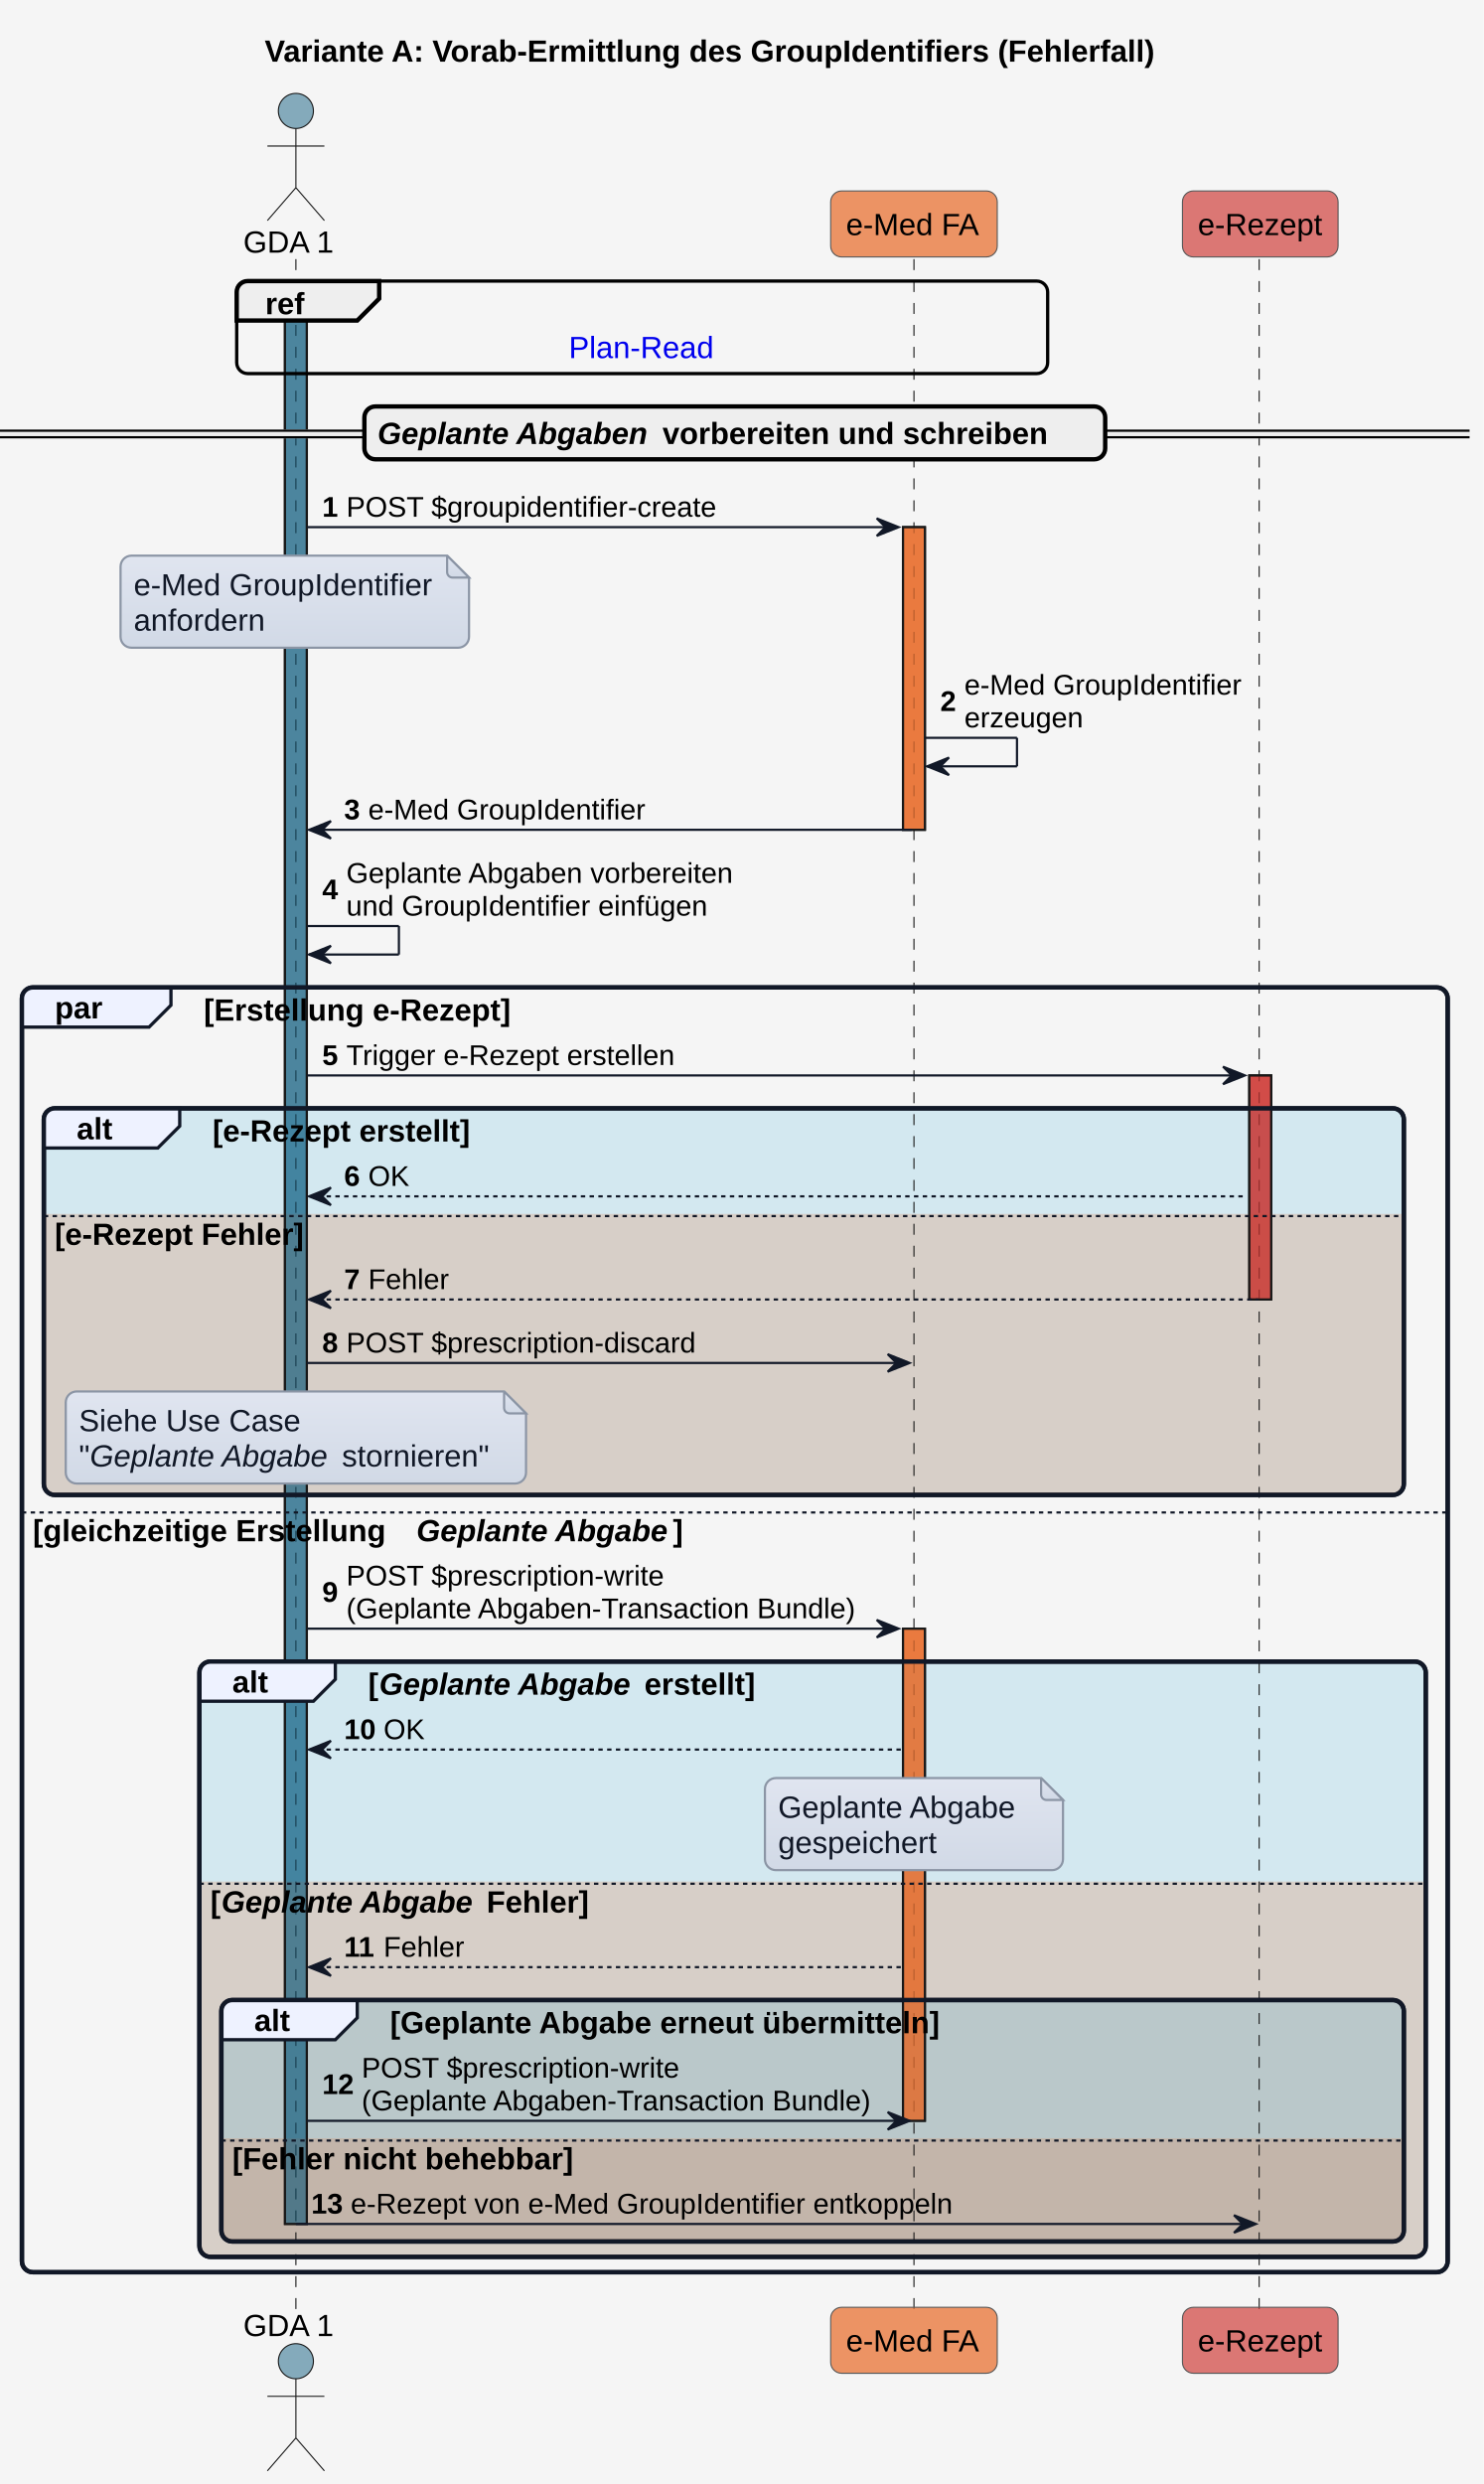
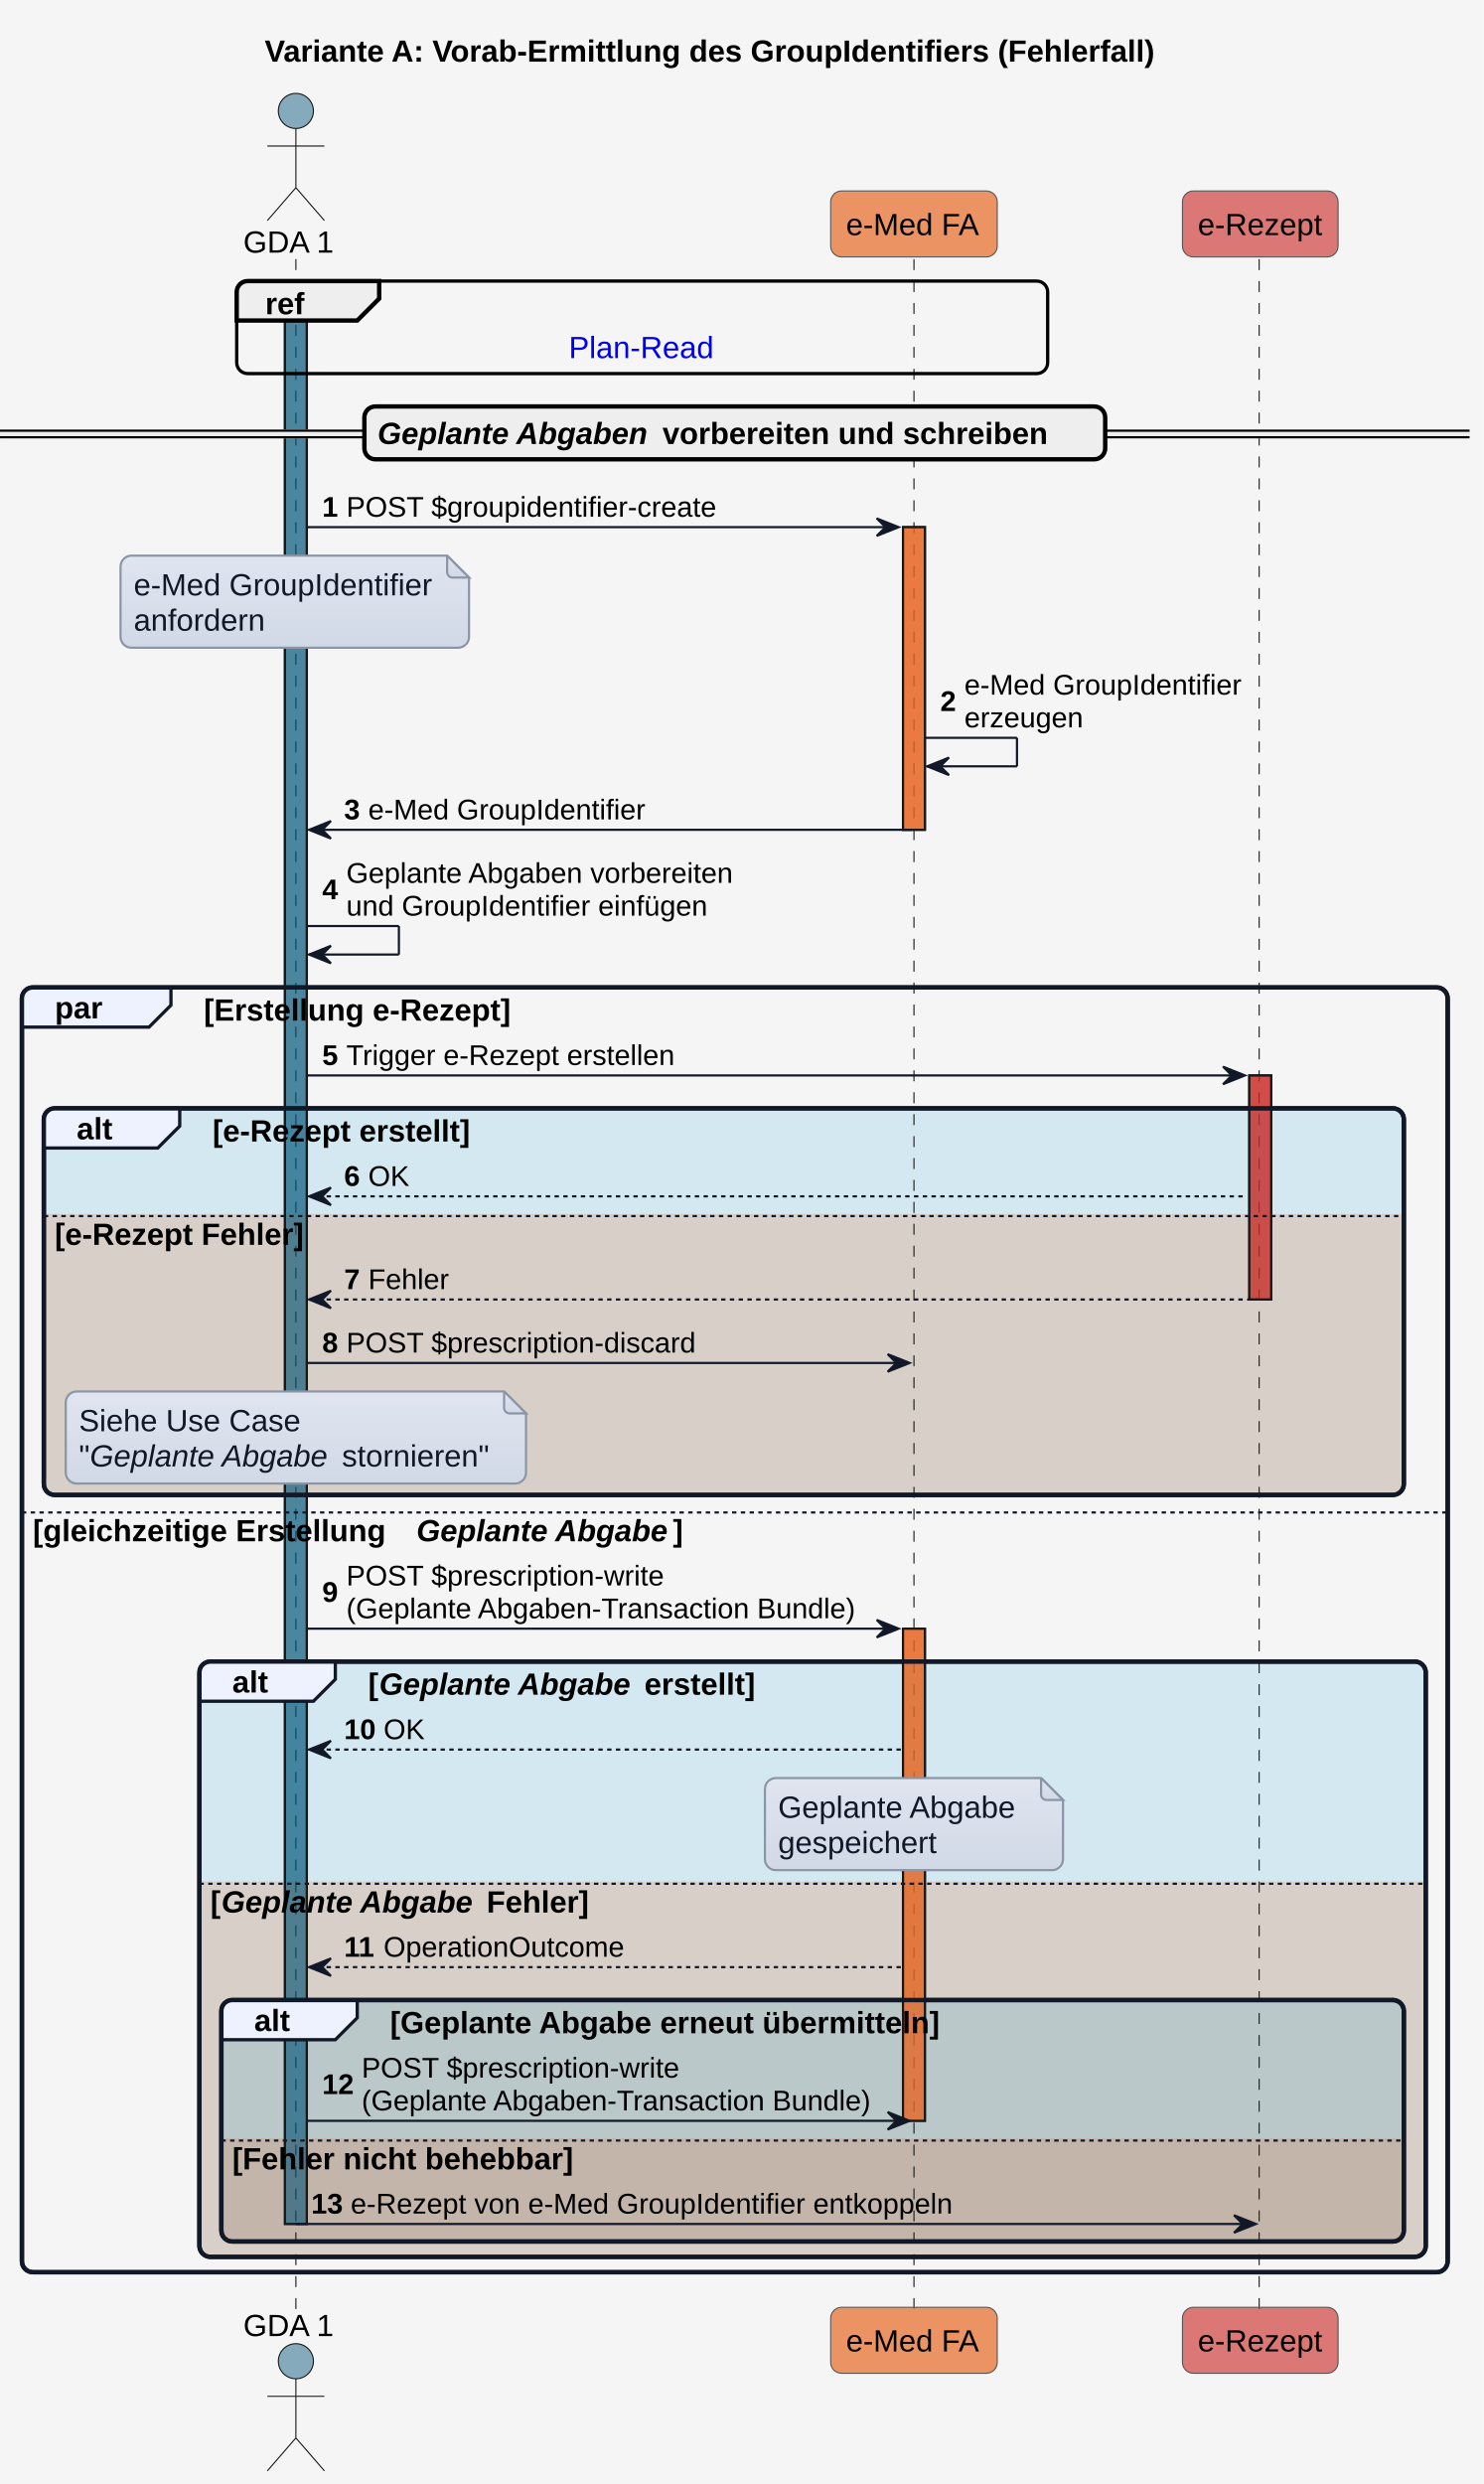
<svg xmlns="http://www.w3.org/2000/svg" xmlns:xlink="http://www.w3.org/1999/xlink" contentStyleType="text/css" height="1133px" preserveAspectRatio="none" style="width:677px;height:1133px;background:#F5F5F5;" version="1.1" viewBox="0 0 677 1133" width="677px" zoomAndPan="magnify">
  <defs>
-     <linearGradient id="g16a7wbv7l6tcu0" x1="50%" x2="50%" y1="0%" y2="100%">
+     <linearGradient id="g16a4qfbsgotb10" x1="50%" x2="50%" y1="0%" y2="100%">
      <stop offset="0%" stop-color="#E0E5F0" />
      <stop offset="100%" stop-color="#D1D9E6" />
    </linearGradient>
  </defs>
  <g>
    <rect fill="#F5F5F5" height="1133" style="stroke:none;stroke-width:1.0;" width="677" x="0" y="0" />
    <text fill="#000000" font-family="Arial" font-size="14" font-weight="bold" lengthAdjust="spacing" textLength="428" x="120.75" y="28.132">Variante A: Vorab-Ermittlung des GroupIdentifiers (Fehlerfall)</text>
    <rect fill="#156082" fill-opacity="0.502" height="886.2" style="stroke:#181818;stroke-width:1.0;" width="10" x="130" y="128.197" />
    <rect fill="#E97232" fill-opacity="0.741" height="138.043" style="stroke:#181818;stroke-width:1.0;" width="10" x="412" y="240.442" />
    <rect fill="#E97232" fill-opacity="0.741" height="224.485" style="stroke:#181818;stroke-width:1.0;" width="10" x="412" y="742.864" />
    <rect fill="#CD3732" fill-opacity="0.663" height="102.193" style="stroke:#181818;stroke-width:1.0;" width="10" x="570" y="490.529" />
    <rect fill="none" height="586.014" rx="5" ry="5" style="stroke:#111827;stroke-width:2.0;" width="650.5" x="10" y="450.383" />
    <rect fill="#0F9ED5" fill-opacity="0.145" height="176.339" rx="5" ry="5" style="stroke:#111827;stroke-width:2.0;" width="620.5" x="20" y="505.529" />
    <path d="M20,553.675 L640.5,553.675 L640.5,676.868 A5,5 0 0 1 635.5,681.868 L25,681.868 A5,5 0 0 1 20,676.868 L20,553.675 " fill="#E97132" fill-opacity="0.208" style="stroke:none;stroke-width:1.0;" />
    <rect fill="#0F9ED5" fill-opacity="0.145" height="271.533" rx="5" ry="5" style="stroke:#111827;stroke-width:2.0;" width="559.5" x="91" y="757.864" />
    <path d="M91,858.207 L650.5,858.207 L650.5,1024.397 A5,5 0 0 1 645.5,1029.397 L96,1029.397 A5,5 0 0 1 91,1024.397 L91,858.207 " fill="#E97132" fill-opacity="0.208" style="stroke:none;stroke-width:1.0;" />
    <rect fill="#0F9ED5" fill-opacity="0.145" height="110.142" rx="5" ry="5" style="stroke:#111827;stroke-width:2.0;" width="539.5" x="101" y="912.255" />
    <path d="M101,975.35 L640.5,975.35 L640.5,1017.397 A5,5 0 0 1 635.5,1022.397 L106,1022.397 A5,5 0 0 1 101,1017.397 L101,975.35 " fill="#E97132" fill-opacity="0.208" style="stroke:none;stroke-width:1.0;" />
    <line style="stroke:#181818;stroke-width:0.5;stroke-dasharray:5.0,5.0;" x1="135" x2="135" y1="118.197" y2="1053.397" />
    <line style="stroke:#181818;stroke-width:0.5;stroke-dasharray:5.0,5.0;" x1="417" x2="417" y1="118.197" y2="1053.397" />
    <line style="stroke:#181818;stroke-width:0.5;stroke-dasharray:5.0,5.0;" x1="574.5" x2="574.5" y1="118.197" y2="1053.397" />
    <text fill="#000000" font-family="Arial" font-size="14" lengthAdjust="spacing" textLength="42" x="111" y="115.231">GDA 1</text>
    <ellipse cx="135" cy="50.599" fill="#156082" fill-opacity="0.502" rx="8" ry="8" style="stroke:#181818;stroke-width:0.5;" />
    <path d="M135,58.599 L135,85.599 M122,66.599 L148,66.599 M135,85.599 L122,100.599 M135,85.599 L148,100.599 " fill="none" style="stroke:#181818;stroke-width:0.5;" />
    <text fill="#000000" font-family="Arial" font-size="14" lengthAdjust="spacing" textLength="42" x="111" y="1065.529">GDA 1</text>
    <ellipse cx="135" cy="1076.996" fill="#156082" fill-opacity="0.502" rx="8" ry="8" style="stroke:#181818;stroke-width:0.5;" />
    <path d="M135,1084.996 L135,1111.996 M122,1092.996 L148,1092.996 M135,1111.996 L122,1126.996 M135,1111.996 L148,1126.996 " fill="none" style="stroke:#181818;stroke-width:0.5;" />
    <rect fill="#E97232" fill-opacity="0.741" height="30.099" rx="5" ry="5" style="stroke:#555555;stroke-width:0.5;" width="76" x="379" y="87.099" />
    <text fill="#000000" font-family="Arial" font-size="14" lengthAdjust="spacing" textLength="62" x="386" y="107.231">e-Med FA</text>
    <rect fill="#E97232" fill-opacity="0.741" height="30.099" rx="5" ry="5" style="stroke:#555555;stroke-width:0.5;" width="76" x="379" y="1052.397" />
    <text fill="#000000" font-family="Arial" font-size="14" lengthAdjust="spacing" textLength="62" x="386" y="1072.529">e-Med FA</text>
    <rect fill="#CD3732" fill-opacity="0.663" height="30.099" rx="5" ry="5" style="stroke:#555555;stroke-width:0.5;" width="71" x="539.5" y="87.099" />
    <text fill="#000000" font-family="Arial" font-size="14" lengthAdjust="spacing" textLength="57" x="546.5" y="107.231">e-Rezept</text>
    <rect fill="#CD3732" fill-opacity="0.663" height="30.099" rx="5" ry="5" style="stroke:#555555;stroke-width:0.5;" width="71" x="539.5" y="1052.397" />
    <text fill="#000000" font-family="Arial" font-size="14" lengthAdjust="spacing" textLength="57" x="546.5" y="1072.529">e-Rezept</text>
    <rect fill="#156082" fill-opacity="0.502" height="886.2" style="stroke:#181818;stroke-width:1.0;" width="10" x="130" y="128.197" />
    <rect fill="#E97232" fill-opacity="0.741" height="138.043" style="stroke:#181818;stroke-width:1.0;" width="10" x="412" y="240.442" />
    <rect fill="#E97232" fill-opacity="0.741" height="224.485" style="stroke:#181818;stroke-width:1.0;" width="10" x="412" y="742.864" />
    <rect fill="#CD3732" fill-opacity="0.663" height="102.193" style="stroke:#181818;stroke-width:1.0;" width="10" x="570" y="490.529" />
    <rect fill="none" height="42.197" rx="5" ry="5" style="stroke:#000000;stroke-width:1.5;" width="370" x="108" y="128.197" />
    <path d="M113,128.197 L173,128.197 L173,136.197 L163,146.197 L108,146.197 L108,133.197 A5,5 0 0 1 113,128.197 " fill="#EEEEEE" style="stroke:#000000;stroke-width:2.0;" />
    <text fill="#000000" font-family="Arial" font-size="14" font-weight="bold" lengthAdjust="spacing" textLength="20" x="121" y="143.329">ref</text>
    <a href="interactions.html#sequenzdiagramm-plan-read" target="_top" title="interactions.html#sequenzdiagramm-plan-read" xlink:actuate="onRequest" xlink:href="interactions.html#sequenzdiagramm-plan-read" xlink:show="new" xlink:title="interactions.html#sequenzdiagramm-plan-read" xlink:type="simple">
      <text fill="#0000EE" font-family="Arial" font-size="14" lengthAdjust="spacing" textLength="67" x="259.5" y="163.329">Plan-Read</text>
    </a>
    <rect fill="#EEEEEE" height="3" rx="5" ry="5" style="stroke:#EEEEEE;stroke-width:1.0;" width="670.5" x="0" y="196.444" />
    <line style="stroke:#000000;stroke-width:1.0;" x1="0" x2="670.5" y1="196.444" y2="196.444" />
    <line style="stroke:#000000;stroke-width:1.0;" x1="0" x2="670.5" y1="199.444" y2="199.444" />
    <rect fill="#EEEEEE" height="24.099" rx="5" ry="5" style="stroke:#000000;stroke-width:2.0;" width="338" x="166.25" y="185.394" />
    <text fill="#000000" font-family="Arial" font-size="14" font-style="italic" font-weight="bold" lengthAdjust="spacing" textLength="126" x="172.25" y="202.526">Geplante Abgaben</text>
    <text fill="#000000" font-family="Arial" font-size="14" font-weight="bold" lengthAdjust="spacing" textLength="190" x="302.25" y="202.526">vorbereiten und schreiben</text>
    <polygon fill="#111827" points="400,236.442,410,240.442,400,244.442,404,240.442" style="stroke:#111827;stroke-width:1.0;" />
    <line style="stroke:#111827;stroke-width:1.0;" x1="140" x2="406" y1="240.442" y2="240.442" />
    <text fill="#000000" font-family="Arial" font-size="13" font-weight="bold" lengthAdjust="spacing" textLength="7" x="147" y="235.687">1</text>
    <text fill="#000000" font-family="Arial" font-size="13" lengthAdjust="spacing" textLength="166" x="158" y="235.687">POST $groupidentifier-create​</text>
-     <path d="M55,258.442 L55,290.442 A5,5 0 0 0 60,295.442 L209,295.442 A5,5 0 0 0 214,290.442 L214,263.442 L204,253.442 L60,253.442 A5,5 0 0 0 55,258.442 " fill="url(#g16a7wbv7l6tcu0)" style="stroke:#8B95A5;stroke-width:1.0;" />
-     <path d="M204,253.442 L204,260.942 A2.5,2.5 0 0 0 206.5,263.442 L214,263.442 L204,253.442 " fill="url(#g16a7wbv7l6tcu0)" style="stroke:#8B95A5;stroke-width:1.0;" />
+     <path d="M55,258.442 L55,290.442 A5,5 0 0 0 60,295.442 L209,295.442 A5,5 0 0 0 214,290.442 L214,263.442 L204,253.442 L60,253.442 A5,5 0 0 0 55,258.442 " fill="url(#g16a4qfbsgotb10)" style="stroke:#8B95A5;stroke-width:1.0;" />
+     <path d="M204,253.442 L204,260.942 A2.5,2.5 0 0 0 206.5,263.442 L214,263.442 L204,253.442 " fill="url(#g16a4qfbsgotb10)" style="stroke:#8B95A5;stroke-width:1.0;" />
    <text fill="#111827" font-family="Arial" font-size="14" lengthAdjust="spacing" textLength="138" x="61" y="271.574">e-Med GroupIdentifier</text>
    <text fill="#111827" font-family="Arial" font-size="14" lengthAdjust="spacing" textLength="62" x="61" y="287.672">anfordern</text>
    <line style="stroke:#111827;stroke-width:1.0;" x1="422" x2="464" y1="336.537" y2="336.537" />
    <line style="stroke:#111827;stroke-width:1.0;" x1="464" x2="464" y1="336.537" y2="349.537" />
    <line style="stroke:#111827;stroke-width:1.0;" x1="423" x2="464" y1="349.537" y2="349.537" />
    <polygon fill="#111827" points="433,345.537,423,349.537,433,353.537,429,349.537" style="stroke:#111827;stroke-width:1.0;" />
    <text fill="#000000" font-family="Arial" font-size="13" font-weight="bold" lengthAdjust="spacing" textLength="7" x="429" y="324.307">2</text>
    <text fill="#000000" font-family="Arial" font-size="13" lengthAdjust="spacing" textLength="123" x="440" y="316.833">e-Med GroupIdentifier</text>
    <text fill="#000000" font-family="Arial" font-size="13" lengthAdjust="spacing" textLength="53" x="440" y="331.782">erzeugen</text>
    <polygon fill="#111827" points="151,374.485,141,378.485,151,382.485,147,378.485" style="stroke:#111827;stroke-width:1.0;" />
    <line style="stroke:#111827;stroke-width:1.0;" x1="145" x2="416" y1="378.485" y2="378.485" />
    <text fill="#000000" font-family="Arial" font-size="13" font-weight="bold" lengthAdjust="spacing" textLength="7" x="157" y="373.731">3</text>
    <text fill="#000000" font-family="Arial" font-size="13" lengthAdjust="spacing" textLength="123" x="168" y="373.731">e-Med GroupIdentifier</text>
    <line style="stroke:#111827;stroke-width:1.0;" x1="140" x2="182" y1="422.383" y2="422.383" />
    <line style="stroke:#111827;stroke-width:1.0;" x1="182" x2="182" y1="422.383" y2="435.383" />
    <line style="stroke:#111827;stroke-width:1.0;" x1="141" x2="182" y1="435.383" y2="435.383" />
    <polygon fill="#111827" points="151,431.383,141,435.383,151,439.383,147,435.383" style="stroke:#111827;stroke-width:1.0;" />
    <text fill="#000000" font-family="Arial" font-size="13" font-weight="bold" lengthAdjust="spacing" textLength="7" x="147" y="410.154">4</text>
    <text fill="#000000" font-family="Arial" font-size="13" lengthAdjust="spacing" textLength="173" x="158" y="402.679">Geplante Abgaben vorbereiten</text>
    <text fill="#000000" font-family="Arial" font-size="13" lengthAdjust="spacing" textLength="160" x="158" y="417.628">und GroupIdentifier einfügen</text>
    <path d="M15,450.383 L78,450.383 L78,458.481 L68,468.481 L10,468.481 L10,455.383 A5,5 0 0 1 15,450.383 " fill="#EEF2FF" style="stroke:#111827;stroke-width:1.5;" />
    <rect fill="none" height="586.014" rx="5" ry="5" style="stroke:#111827;stroke-width:2.0;" width="650.5" x="10" y="450.383" />
    <text fill="#000000" font-family="Arial" font-size="14" font-weight="bold" lengthAdjust="spacing" textLength="23" x="25" y="464.515">par</text>
    <text fill="#000000" font-family="Arial" font-size="14" font-weight="bold" lengthAdjust="spacing" textLength="149" x="93" y="465.515">[Erstellung e-Rezept]</text>
    <polygon fill="#111827" points="558,486.529,568,490.529,558,494.529,562,490.529" style="stroke:#111827;stroke-width:1.0;" />
    <line style="stroke:#111827;stroke-width:1.0;" x1="140" x2="564" y1="490.529" y2="490.529" />
    <text fill="#000000" font-family="Arial" font-size="13" font-weight="bold" lengthAdjust="spacing" textLength="7" x="147" y="485.774">5</text>
    <text fill="#000000" font-family="Arial" font-size="13" lengthAdjust="spacing" textLength="148" x="158" y="485.774">Trigger e-Rezept erstellen</text>
    <path d="M25,505.529 L82,505.529 L82,513.627 L72,523.627 L20,523.627 L20,510.529 A5,5 0 0 1 25,505.529 " fill="#EEF2FF" style="stroke:#111827;stroke-width:1.5;" />
    <rect fill="none" height="176.339" rx="5" ry="5" style="stroke:#111827;stroke-width:2.0;" width="620.5" x="20" y="505.529" />
    <text fill="#000000" font-family="Arial" font-size="14" font-weight="bold" lengthAdjust="spacing" textLength="17" x="35" y="519.661">alt</text>
    <text fill="#000000" font-family="Arial" font-size="14" font-weight="bold" lengthAdjust="spacing" textLength="127" x="97" y="520.661">[e-Rezept erstellt]</text>
    <polygon fill="#111827" points="151,541.675,141,545.675,151,549.675,147,545.675" style="stroke:#111827;stroke-width:1.0;" />
    <line style="stroke:#111827;stroke-width:1.0;stroke-dasharray:2.0,2.0;" x1="145" x2="569" y1="545.675" y2="545.675" />
    <text fill="#000000" font-family="Arial" font-size="13" font-weight="bold" lengthAdjust="spacing" textLength="7" x="157" y="540.92">6</text>
    <text fill="#000000" font-family="Arial" font-size="13" lengthAdjust="spacing" textLength="19" x="168" y="540.92">OK</text>
    <line style="stroke:#111827;stroke-width:1.0;stroke-dasharray:2.0,2.0;" x1="20" x2="640.5" y1="554.675" y2="554.675" />
    <text fill="#000000" font-family="Arial" font-size="14" font-weight="bold" lengthAdjust="spacing" textLength="123" x="25" y="567.807">[e-Rezept Fehler]</text>
    <polygon fill="#111827" points="151,588.722,141,592.722,151,596.722,147,592.722" style="stroke:#111827;stroke-width:1.0;" />
    <line style="stroke:#111827;stroke-width:1.0;stroke-dasharray:2.0,2.0;" x1="145" x2="574" y1="592.722" y2="592.722" />
    <text fill="#000000" font-family="Arial" font-size="13" font-weight="bold" lengthAdjust="spacing" textLength="7" x="157" y="587.967">7</text>
    <text fill="#000000" font-family="Arial" font-size="13" lengthAdjust="spacing" textLength="36" x="168" y="587.967">Fehler</text>
    <polygon fill="#111827" points="405,617.671,415,621.671,405,625.671,409,621.671" style="stroke:#111827;stroke-width:1.0;" />
    <line style="stroke:#111827;stroke-width:1.0;" x1="140" x2="411" y1="621.671" y2="621.671" />
    <text fill="#000000" font-family="Arial" font-size="13" font-weight="bold" lengthAdjust="spacing" textLength="7" x="147" y="616.916">8</text>
    <text fill="#000000" font-family="Arial" font-size="13" lengthAdjust="spacing" textLength="159" x="158" y="616.916">POST $prescription-discard​</text>
-     <path d="M30,639.671 L30,671.671 A5,5 0 0 0 35,676.671 L235,676.671 A5,5 0 0 0 240,671.671 L240,644.671 L230,634.671 L35,634.671 A5,5 0 0 0 30,639.671 " fill="url(#g16a7wbv7l6tcu0)" style="stroke:#8B95A5;stroke-width:1.0;" />
-     <path d="M230,634.671 L230,642.171 A2.5,2.5 0 0 0 232.5,644.671 L240,644.671 L230,634.671 " fill="url(#g16a7wbv7l6tcu0)" style="stroke:#8B95A5;stroke-width:1.0;" />
+     <path d="M30,639.671 L30,671.671 A5,5 0 0 0 35,676.671 L235,676.671 A5,5 0 0 0 240,671.671 L240,644.671 L230,634.671 L35,634.671 A5,5 0 0 0 30,639.671 " fill="url(#g16a4qfbsgotb10)" style="stroke:#8B95A5;stroke-width:1.0;" />
+     <path d="M230,634.671 L230,642.171 A2.5,2.5 0 0 0 232.5,644.671 L240,644.671 L230,634.671 " fill="url(#g16a4qfbsgotb10)" style="stroke:#8B95A5;stroke-width:1.0;" />
    <text fill="#111827" font-family="Arial" font-size="14" lengthAdjust="spacing" textLength="101" x="36" y="652.803">Siehe Use Case</text>
    <text fill="#111827" font-family="Arial" font-size="14" lengthAdjust="spacing" textLength="5" x="36" y="668.901">"</text>
    <text fill="#111827" font-family="Arial" font-size="14" font-style="italic" lengthAdjust="spacing" textLength="111" x="41" y="668.901">Geplante Abgabe</text>
    <text fill="#111827" font-family="Arial" font-size="14" lengthAdjust="spacing" textLength="69" x="156" y="668.901">stornieren"</text>
    <line style="stroke:#111827;stroke-width:1.0;stroke-dasharray:2.0,2.0;" x1="10" x2="660.5" y1="689.868" y2="689.868" />
    <text fill="#000000" font-family="Arial" font-size="14" font-weight="bold" lengthAdjust="spacing" textLength="171" x="15" y="703">[gleichzeitige Erstellung</text>
    <text fill="#000000" font-family="Arial" font-size="14" font-style="italic" font-weight="bold" lengthAdjust="spacing" textLength="117" x="190" y="703">Geplante Abgabe</text>
    <text fill="#000000" font-family="Arial" font-size="14" font-weight="bold" lengthAdjust="spacing" textLength="5" x="307" y="703">]</text>
    <polygon fill="#111827" points="400,738.864,410,742.864,400,746.864,404,742.864" style="stroke:#111827;stroke-width:1.0;" />
    <line style="stroke:#111827;stroke-width:1.0;" x1="140" x2="406" y1="742.864" y2="742.864" />
    <text fill="#000000" font-family="Arial" font-size="13" font-weight="bold" lengthAdjust="spacing" textLength="7" x="147" y="730.635">9</text>
    <text fill="#000000" font-family="Arial" font-size="13" lengthAdjust="spacing" textLength="144" x="158" y="723.161">POST $prescription-write</text>
    <text fill="#000000" font-family="Arial" font-size="13" lengthAdjust="spacing" textLength="230" x="158" y="738.109">(Geplante Abgaben-Transaction Bundle)</text>
    <path d="M96,757.864 L153,757.864 L153,765.963 L143,775.963 L91,775.963 L91,762.864 A5,5 0 0 1 96,757.864 " fill="#EEF2FF" style="stroke:#111827;stroke-width:1.5;" />
    <rect fill="none" height="271.533" rx="5" ry="5" style="stroke:#111827;stroke-width:2.0;" width="559.5" x="91" y="757.864" />
    <text fill="#000000" font-family="Arial" font-size="14" font-weight="bold" lengthAdjust="spacing" textLength="17" x="106" y="771.996">alt</text>
    <text fill="#000000" font-family="Arial" font-size="14" font-weight="bold" lengthAdjust="spacing" textLength="5" x="168" y="772.996">[</text>
    <text fill="#000000" font-family="Arial" font-size="14" font-style="italic" font-weight="bold" lengthAdjust="spacing" textLength="117" x="173" y="772.996">Geplante Abgabe</text>
    <text fill="#000000" font-family="Arial" font-size="14" font-weight="bold" lengthAdjust="spacing" textLength="55" x="294" y="772.996">erstellt]</text>
    <polygon fill="#111827" points="151,794.01,141,798.01,151,802.01,147,798.01" style="stroke:#111827;stroke-width:1.0;" />
    <line style="stroke:#111827;stroke-width:1.0;stroke-dasharray:2.0,2.0;" x1="145" x2="411" y1="798.01" y2="798.01" />
    <text fill="#000000" font-family="Arial" font-size="13" font-weight="bold" lengthAdjust="spacing" textLength="14" x="157" y="793.255">10</text>
    <text fill="#000000" font-family="Arial" font-size="13" lengthAdjust="spacing" textLength="19" x="175" y="793.255">OK</text>
-     <path d="M349,816.01 L349,848.01 A5,5 0 0 0 354,853.01 L480,853.01 A5,5 0 0 0 485,848.01 L485,821.01 L475,811.01 L354,811.01 A5,5 0 0 0 349,816.01 " fill="url(#g16a7wbv7l6tcu0)" style="stroke:#8B95A5;stroke-width:1.0;" />
-     <path d="M475,811.01 L475,818.51 A2.5,2.5 0 0 0 477.5,821.01 L485,821.01 L475,811.01 " fill="url(#g16a7wbv7l6tcu0)" style="stroke:#8B95A5;stroke-width:1.0;" />
+     <path d="M349,816.01 L349,848.01 A5,5 0 0 0 354,853.01 L480,853.01 A5,5 0 0 0 485,848.01 L485,821.01 L475,811.01 L354,811.01 A5,5 0 0 0 349,816.01 " fill="url(#g16a4qfbsgotb10)" style="stroke:#8B95A5;stroke-width:1.0;" />
+     <path d="M475,811.01 L475,818.51 A2.5,2.5 0 0 0 477.5,821.01 L485,821.01 L475,811.01 " fill="url(#g16a4qfbsgotb10)" style="stroke:#8B95A5;stroke-width:1.0;" />
    <text fill="#111827" font-family="Arial" font-size="14" lengthAdjust="spacing" textLength="111" x="355" y="829.142">Geplante Abgabe</text>
    <text fill="#111827" font-family="Arial" font-size="14" lengthAdjust="spacing" textLength="74" x="355" y="845.241">gespeichert</text>
    <line style="stroke:#111827;stroke-width:1.0;stroke-dasharray:2.0,2.0;" x1="91" x2="650.5" y1="859.207" y2="859.207" />
    <text fill="#000000" font-family="Arial" font-size="14" font-weight="bold" lengthAdjust="spacing" textLength="5" x="96" y="872.339">[</text>
    <text fill="#000000" font-family="Arial" font-size="14" font-style="italic" font-weight="bold" lengthAdjust="spacing" textLength="117" x="101" y="872.339">Geplante Abgabe</text>
    <text fill="#000000" font-family="Arial" font-size="14" font-weight="bold" lengthAdjust="spacing" textLength="51" x="222" y="872.339">Fehler]</text>
    <polygon fill="#111827" points="151,893.255,141,897.255,151,901.255,147,897.255" style="stroke:#111827;stroke-width:1.0;" />
    <line style="stroke:#111827;stroke-width:1.0;stroke-dasharray:2.0,2.0;" x1="145" x2="411" y1="897.255" y2="897.255" />
    <text fill="#000000" font-family="Arial" font-size="13" font-weight="bold" lengthAdjust="spacing" textLength="14" x="157" y="892.5">11</text>
-     <text fill="#000000" font-family="Arial" font-size="13" lengthAdjust="spacing" textLength="36" x="175" y="892.5">Fehler</text>
+     <text fill="#000000" font-family="Arial" font-size="13" lengthAdjust="spacing" textLength="109" x="175" y="892.5">OperationOutcome</text>
    <path d="M106,912.255 L163,912.255 L163,920.354 L153,930.354 L101,930.354 L101,917.255 A5,5 0 0 1 106,912.255 " fill="#EEF2FF" style="stroke:#111827;stroke-width:1.5;" />
    <rect fill="none" height="110.142" rx="5" ry="5" style="stroke:#111827;stroke-width:2.0;" width="539.5" x="101" y="912.255" />
    <text fill="#000000" font-family="Arial" font-size="14" font-weight="bold" lengthAdjust="spacing" textLength="17" x="116" y="926.387">alt</text>
    <text fill="#000000" font-family="Arial" font-size="14" font-weight="bold" lengthAdjust="spacing" textLength="267" x="178" y="927.387">[Geplante Abgabe erneut übermitteln]</text>
    <polygon fill="#111827" points="405,963.35,415,967.35,405,971.35,409,967.35" style="stroke:#111827;stroke-width:1.0;" />
    <line style="stroke:#111827;stroke-width:1.0;" x1="140" x2="411" y1="967.35" y2="967.35" />
    <text fill="#000000" font-family="Arial" font-size="13" font-weight="bold" lengthAdjust="spacing" textLength="14" x="147" y="955.12">12</text>
    <text fill="#000000" font-family="Arial" font-size="13" lengthAdjust="spacing" textLength="144" x="165" y="947.646">POST $prescription-write</text>
    <text fill="#000000" font-family="Arial" font-size="13" lengthAdjust="spacing" textLength="230" x="165" y="962.595">(Geplante Abgaben-Transaction Bundle)</text>
    <line style="stroke:#111827;stroke-width:1.0;stroke-dasharray:2.0,2.0;" x1="101" x2="640.5" y1="976.35" y2="976.35" />
    <text fill="#000000" font-family="Arial" font-size="14" font-weight="bold" lengthAdjust="spacing" textLength="167" x="106" y="989.481">[Fehler nicht behebbar]</text>
    <polygon fill="#111827" points="563,1010.397,573,1014.397,563,1018.397,567,1014.397" style="stroke:#111827;stroke-width:1.0;" />
    <line style="stroke:#111827;stroke-width:1.0;" x1="135" x2="569" y1="1014.397" y2="1014.397" />
    <text fill="#000000" font-family="Arial" font-size="13" font-weight="bold" lengthAdjust="spacing" textLength="14" x="142" y="1009.642">13</text>
    <text fill="#000000" font-family="Arial" font-size="13" lengthAdjust="spacing" textLength="269" x="160" y="1009.642">e-Rezept von e-Med GroupIdentifier entkoppeln</text>
  </g>
</svg>
